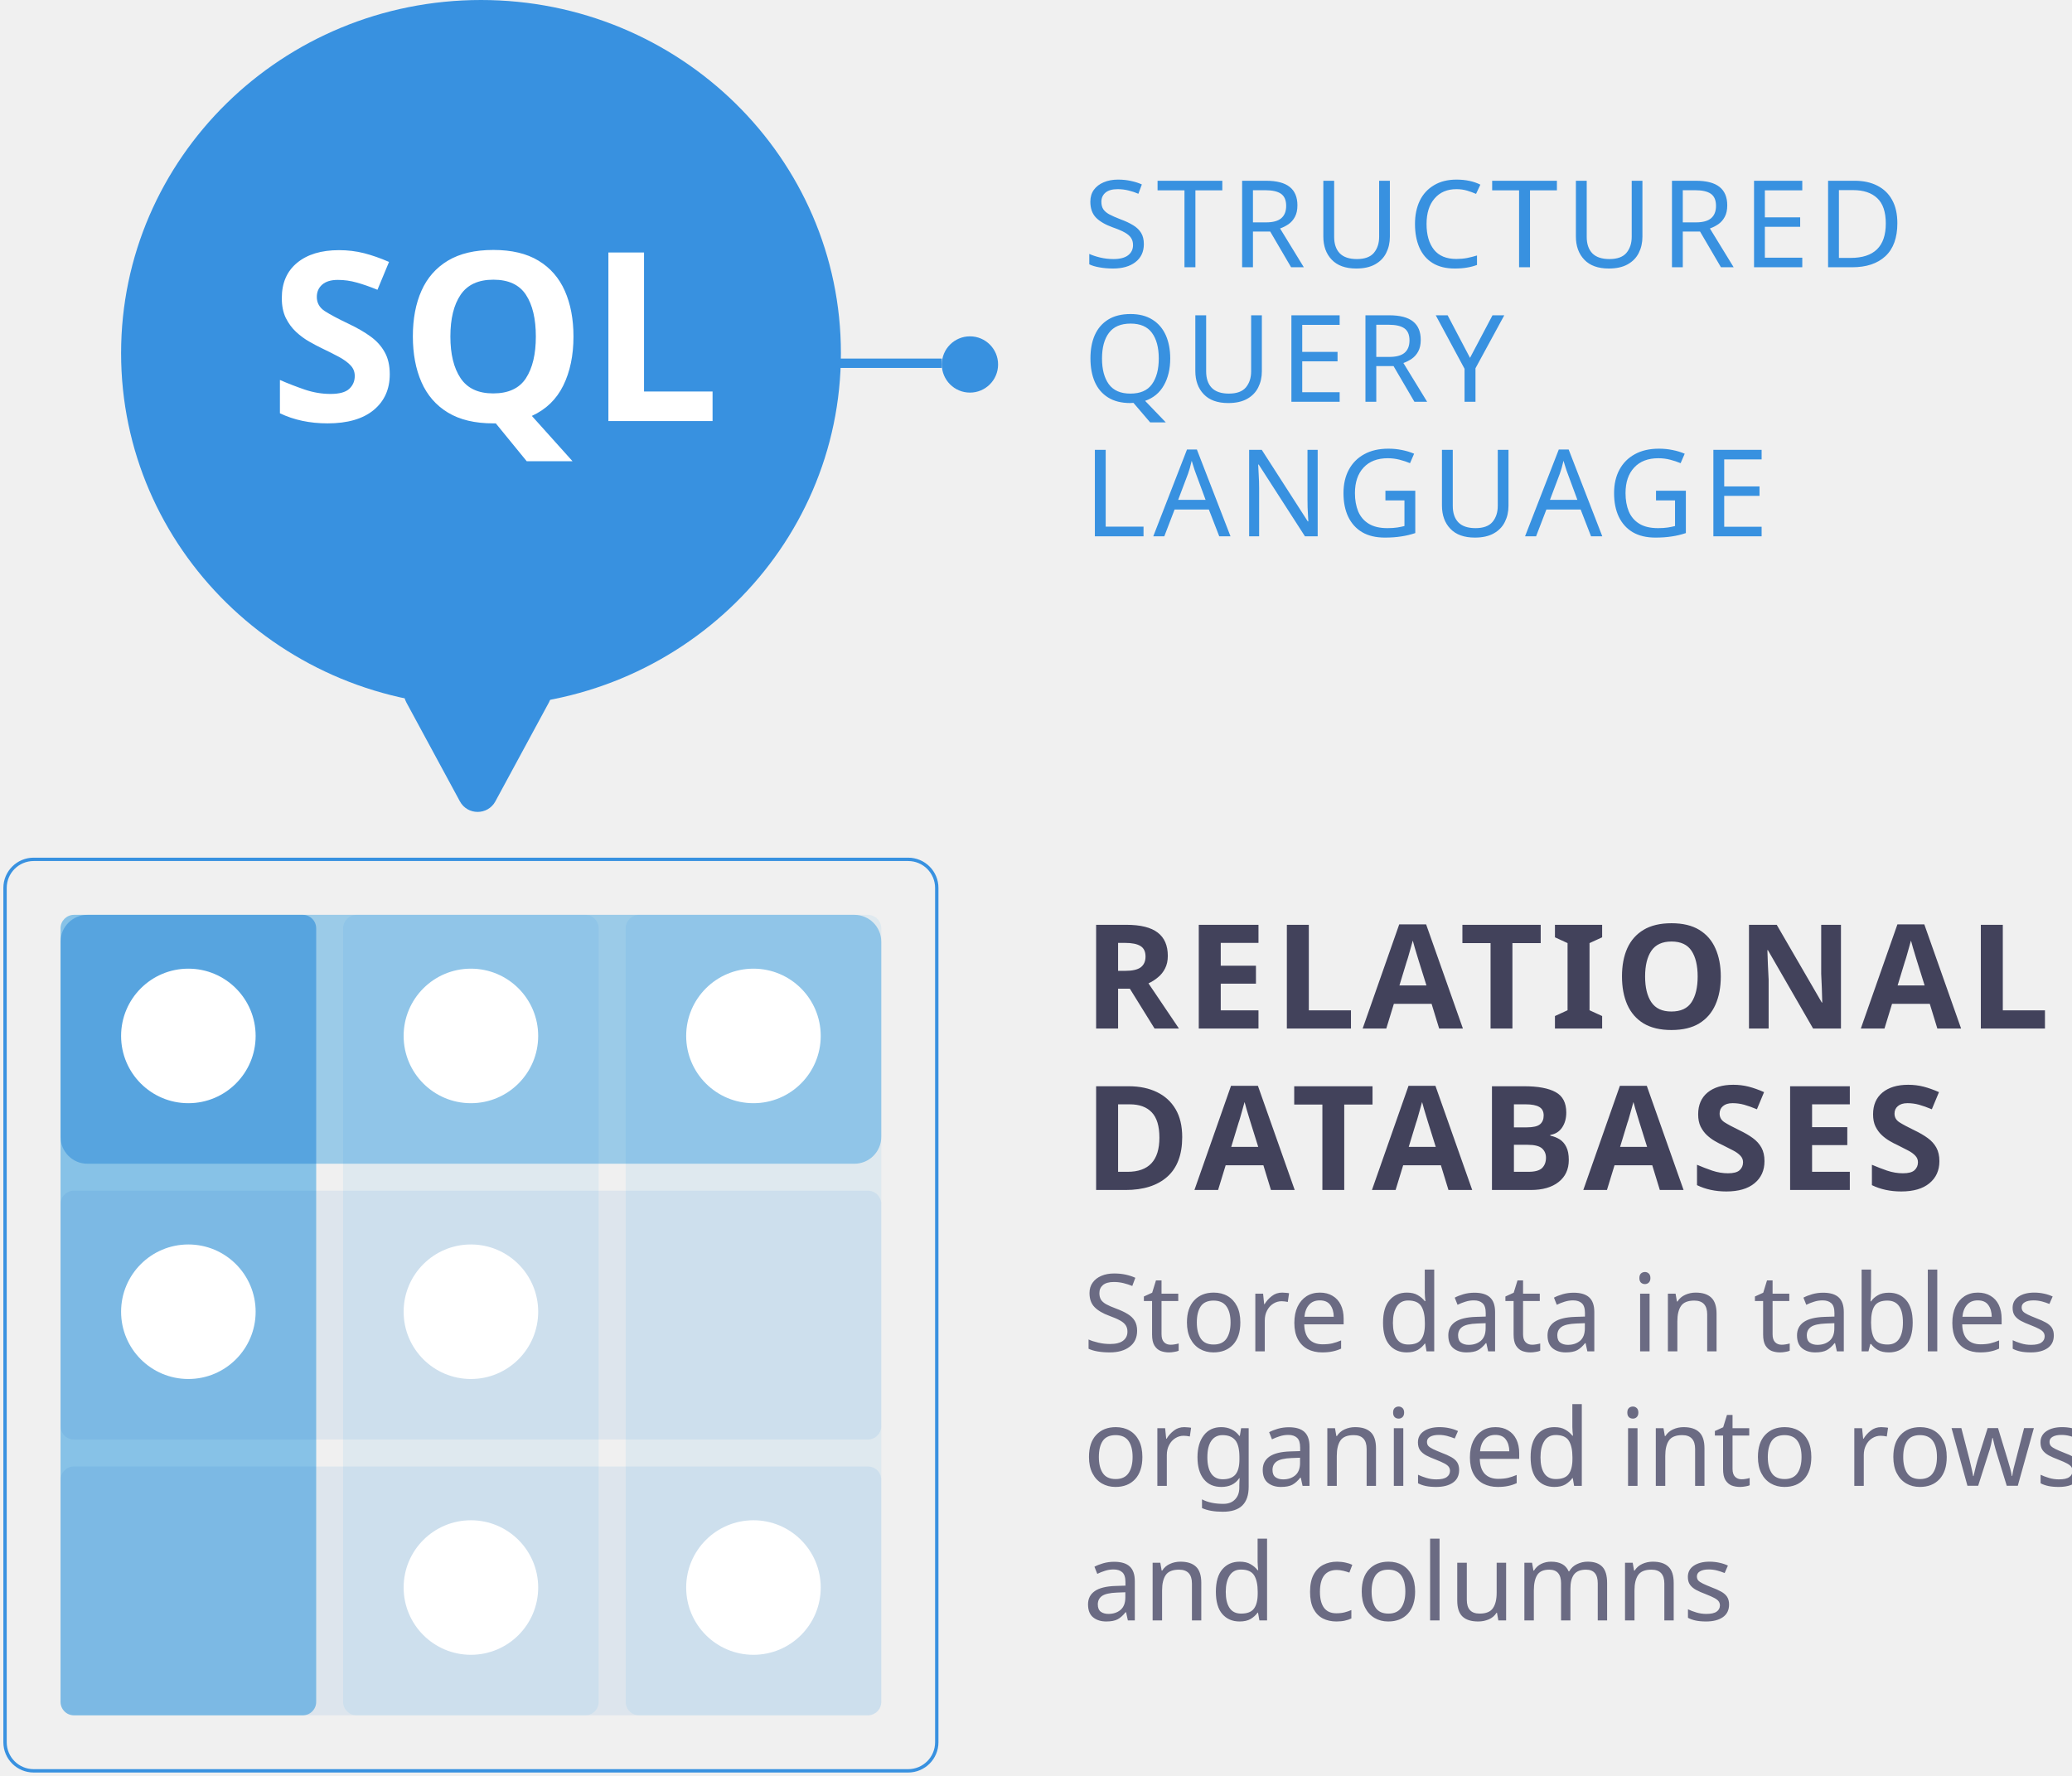
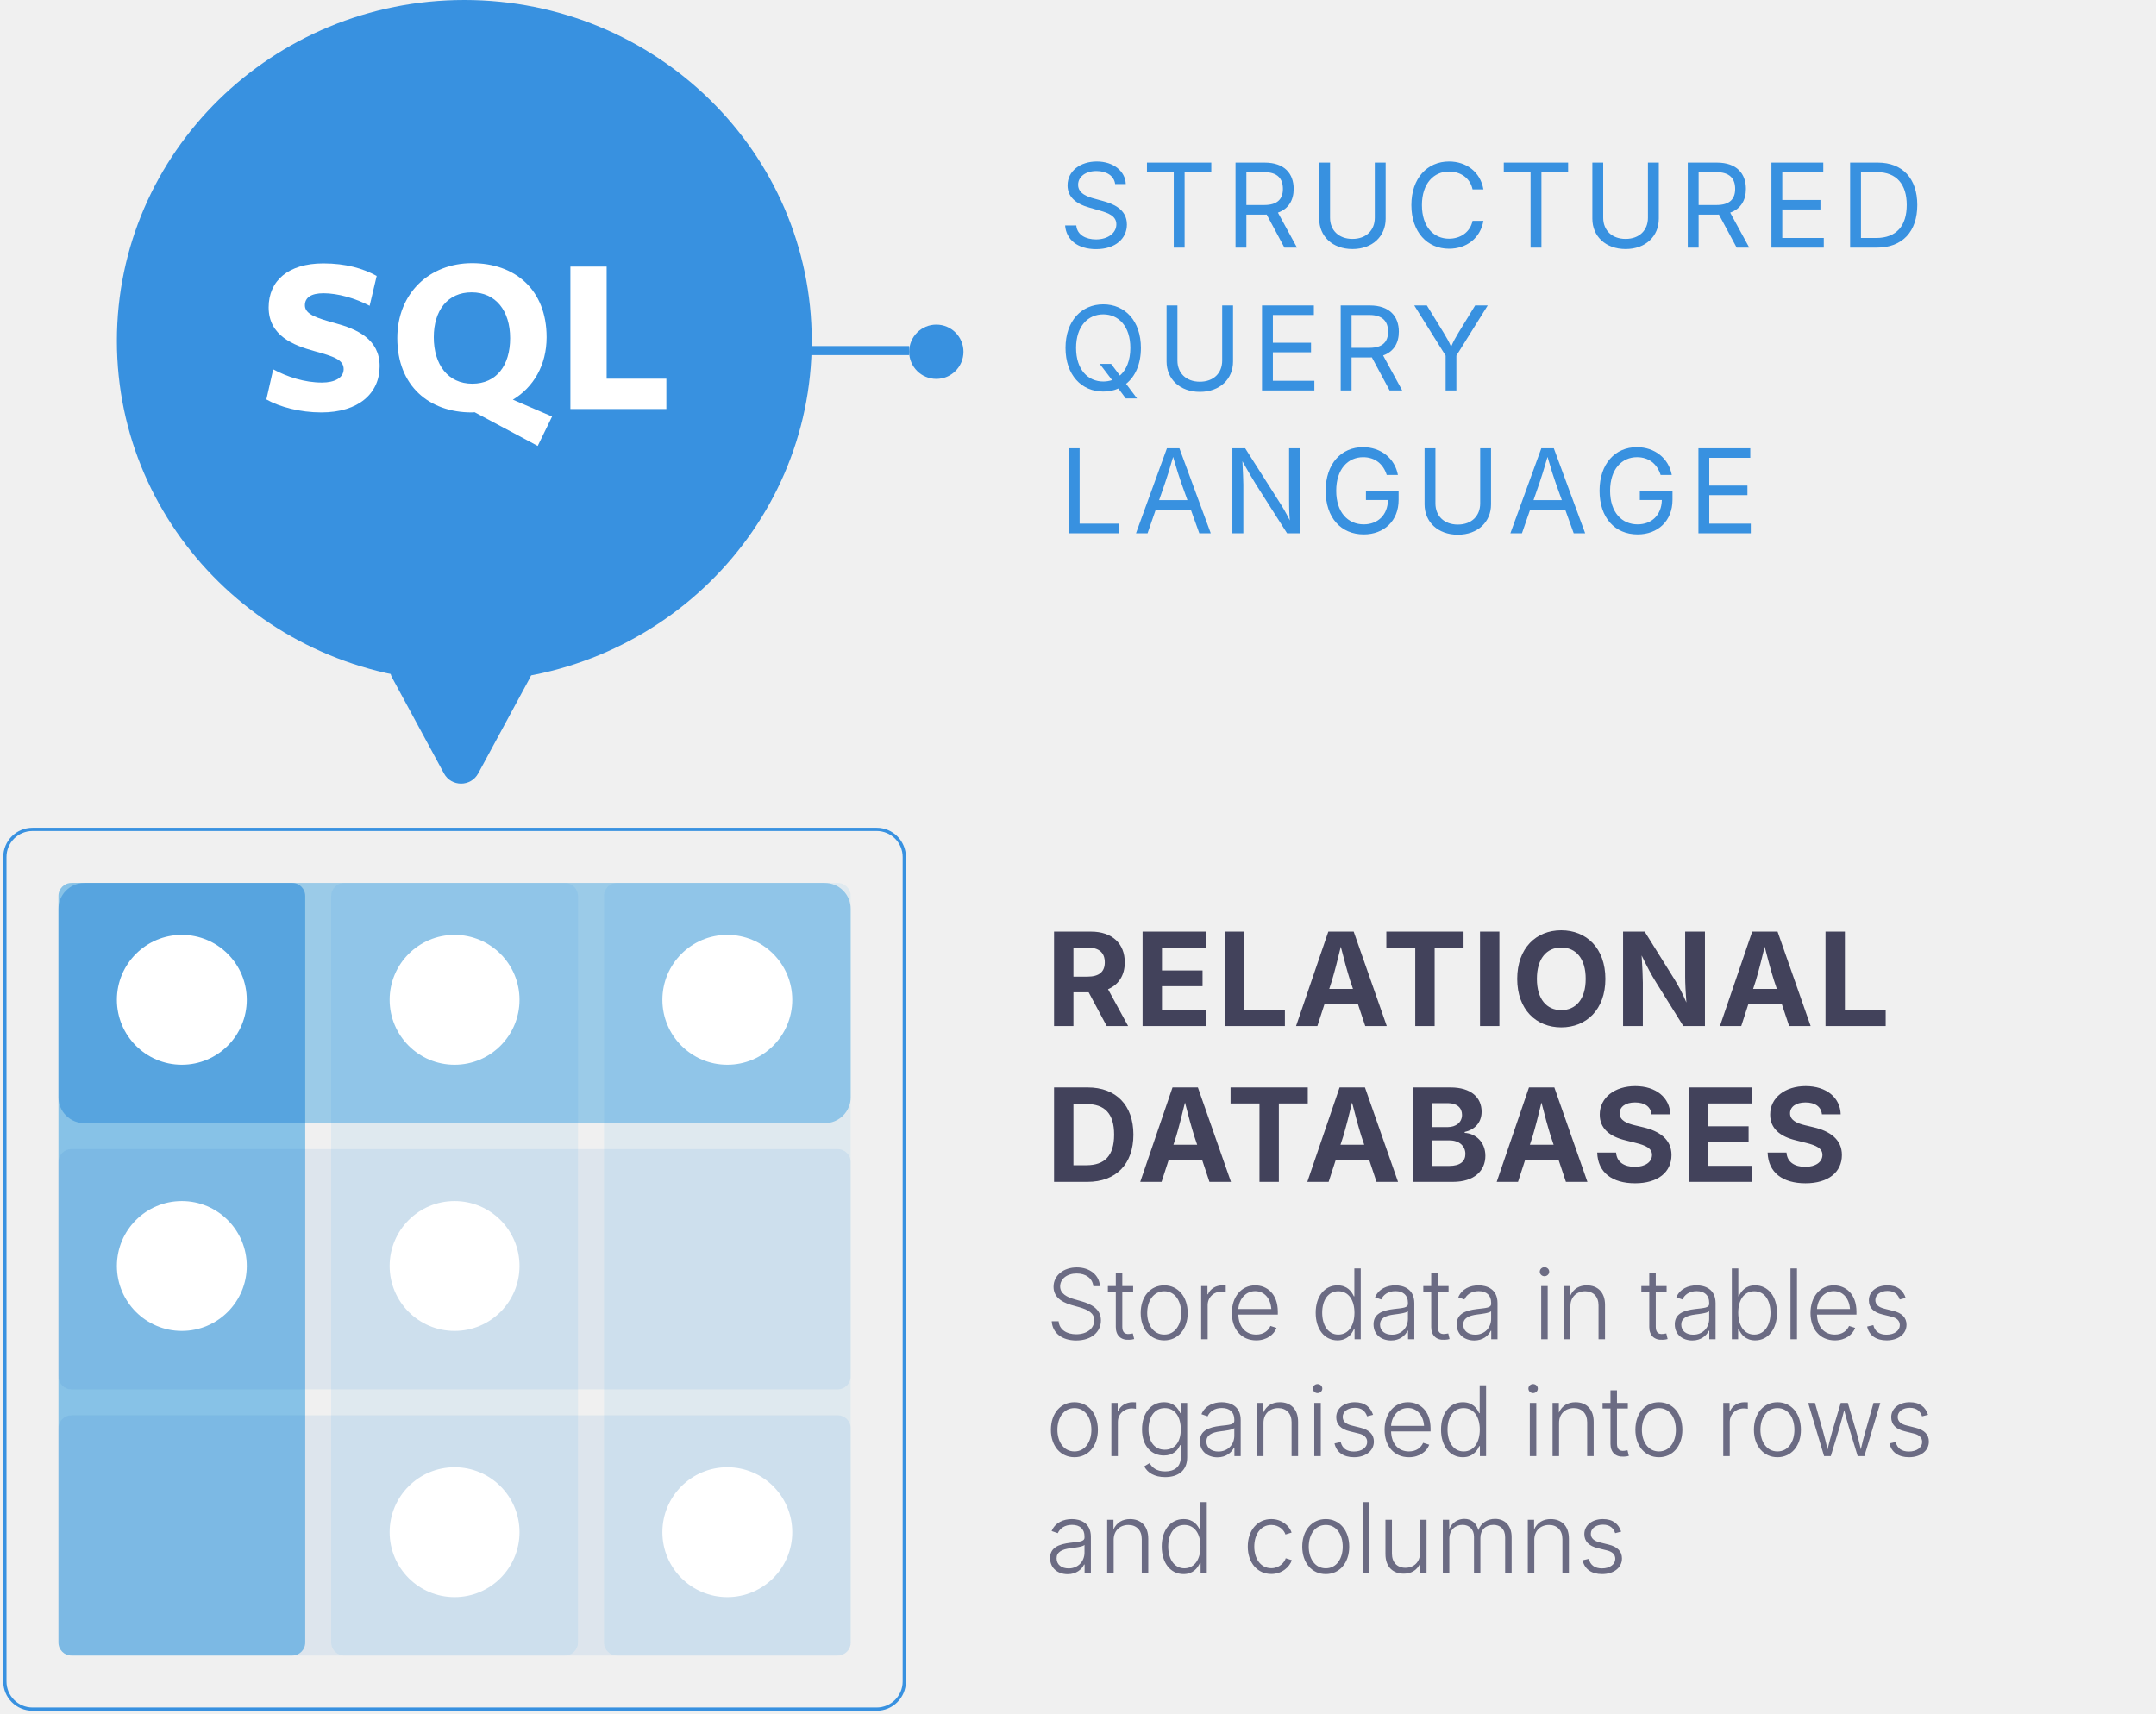
- <svg xmlns="http://www.w3.org/2000/svg" width="308" height="264" viewBox="0 0 308 264" fill="none">
-   <text fill="#3891E0" xml:space="preserve" style="white-space: pre" font-family="FreightSans Pro" font-size="18" font-weight="500" letter-spacing="1px">
-     <tspan x="161" y="39.732">STRUCTURED
+ <svg xmlns="http://www.w3.org/2000/svg" width="332" height="264" viewBox="0 0 332 264" fill="none">
+   <text fill="#3891E0" xml:space="preserve" style="white-space: pre" font-family="SF Pro Display" font-size="18" letter-spacing="1.3px">
+     <tspan x="163" y="38.139">STRUCTURED
</tspan>
-     <tspan x="161" y="59.732">QUERY
+     <tspan x="163" y="60.139">QUERY
</tspan>
-     <tspan x="161" y="79.732">LANGUAGE</tspan>
+     <tspan x="163" y="82.139">LANGUAGE</tspan>
  </text>
-   <text fill="#42425B" xml:space="preserve" style="white-space: pre" font-family="FreightSans Pro" font-size="21.6" font-weight="bold" letter-spacing="1px">
-     <tspan x="161" y="152.902">RELATIONAL </tspan>
-     <tspan x="161" y="176.902">DATABASES</tspan>
+   <text fill="#42425B" xml:space="preserve" style="white-space: pre" font-family="SF Pro Text" font-size="20" font-weight="bold" letter-spacing="0.5px">
+     <tspan x="161" y="158.043">RELATIONAL </tspan>
+     <tspan x="161" y="182.043">DATABASES</tspan>
  </text>
-   <text fill="#6B6B83" xml:space="preserve" style="white-space: pre" font-family="FreightSans Pro" font-size="16" letter-spacing="0px">
-     <tspan x="161" y="200.888">Store data in tables </tspan>
-     <tspan x="161" y="220.888">organised into rows </tspan>
-     <tspan x="161" y="240.888">and columns</tspan>
+   <text fill="#6B6B83" xml:space="preserve" style="white-space: pre" font-family="SF Pro Text" font-size="15" font-weight="300" letter-spacing="0px">
+     <tspan x="161" y="206.282">Store data in tables </tspan>
+     <tspan x="161" y="224.282">organised into rows </tspan>
+     <tspan x="161" y="242.282">and columns</tspan>
  </text>
  <rect opacity="0.1" x="51" y="136" width="38" height="119" rx="2" fill="#44AEEE" />
  <rect opacity="0.1" x="93" y="136" width="38" height="119" rx="2" fill="#44AEEE" />
  <rect x="0.75" y="127.75" width="138.5" height="135.5" rx="4.25" stroke="#3891E0" stroke-width="0.5" />
  <g style="mix-blend-mode:multiply" opacity="0.6">
    <rect x="9" y="136" width="122" height="37" rx="4" fill="#69BEF1" />
  </g>
  <g style="mix-blend-mode:multiply" opacity="0.1">
    <rect x="9" y="177" width="122" height="37" rx="2" fill="#3593E5" />
  </g>
  <g style="mix-blend-mode:multiply" opacity="0.1">
    <rect x="9" y="218" width="122" height="37" rx="2" fill="#3593E5" />
  </g>
  <circle cx="144.182" cy="54.182" r="4.182" transform="rotate(-180 144.182 54.1818)" fill="#3891E0" />
  <path d="M115 54H140" stroke="#3891E0" stroke-width="1.394" />
  <ellipse cx="71.5" cy="52.5" rx="53.5" ry="52.5" fill="#3891E0" />
-   <text fill="white" xml:space="preserve" style="white-space: pre" font-family="FreightSans Pro" font-size="35.1" font-weight="bold" letter-spacing="0px">
-     <tspan x="40" y="62.591">SQL</tspan>
-   </text>
+   <path d="M49.582 58.928C46.88 58.928 44.247 58.051 42.071 56.893L41.018 61.526C43.054 62.684 46.213 63.526 49.477 63.526C55.233 63.526 58.462 60.578 58.462 56.401C58.462 52.224 54.953 50.68 51.583 49.767C48.95 49.03 46.95 48.469 46.95 47.029C46.95 45.836 47.897 45.169 49.828 45.169C52.004 45.169 54.742 45.941 56.918 47.1L58.006 42.502C55.9 41.343 53.233 40.571 49.793 40.571C44.352 40.571 41.369 43.274 41.369 47.345C41.369 51.733 45.23 53.207 48.424 54.085C51.337 54.892 52.917 55.383 52.917 56.858C52.917 58.191 51.548 58.928 49.582 58.928Z" fill="white" />
+   <path d="M78.977 61.561C82.136 59.666 84.172 56.261 84.172 51.944C84.172 44.537 79.222 40.536 72.694 40.536C66.165 40.536 61.181 45.134 61.181 52.084C61.181 59.49 66.13 63.526 72.624 63.526C72.799 63.526 72.94 63.526 73.08 63.491L82.803 68.686L85.014 64.158L78.977 61.561ZM78.556 52.084C78.556 56.296 76.45 59.104 72.729 59.104C68.973 59.104 66.797 56.156 66.797 51.944C66.797 47.837 68.903 45.029 72.624 45.029C76.344 45.029 78.556 47.872 78.556 52.084Z" fill="white" />
+   <path d="M102.613 63V58.332H93.417V41.062H87.836V63H102.613Z" fill="white" />
  <path d="M73.638 119.126C72.504 121.222 69.496 121.222 68.362 119.126L60.406 104.428C59.324 102.429 60.772 100 63.045 100L78.955 100C81.228 100 82.676 102.429 81.594 104.428L73.638 119.126Z" fill="#3891E0" />
  <g style="mix-blend-mode:multiply" opacity="0.6">
    <rect x="9" y="136" width="38" height="119" rx="2" fill="#44AEEE" />
  </g>
  <circle cx="28" cy="154" r="10" fill="white" />
  <circle cx="70" cy="154" r="10" fill="white" />
  <circle cx="28" cy="195" r="10" fill="white" />
  <circle cx="112" cy="154" r="10" fill="white" />
  <circle cx="70" cy="195" r="10" fill="white" />
  <circle cx="112" cy="236" r="10" fill="white" />
  <circle cx="70" cy="236" r="10" fill="white" />
</svg>
